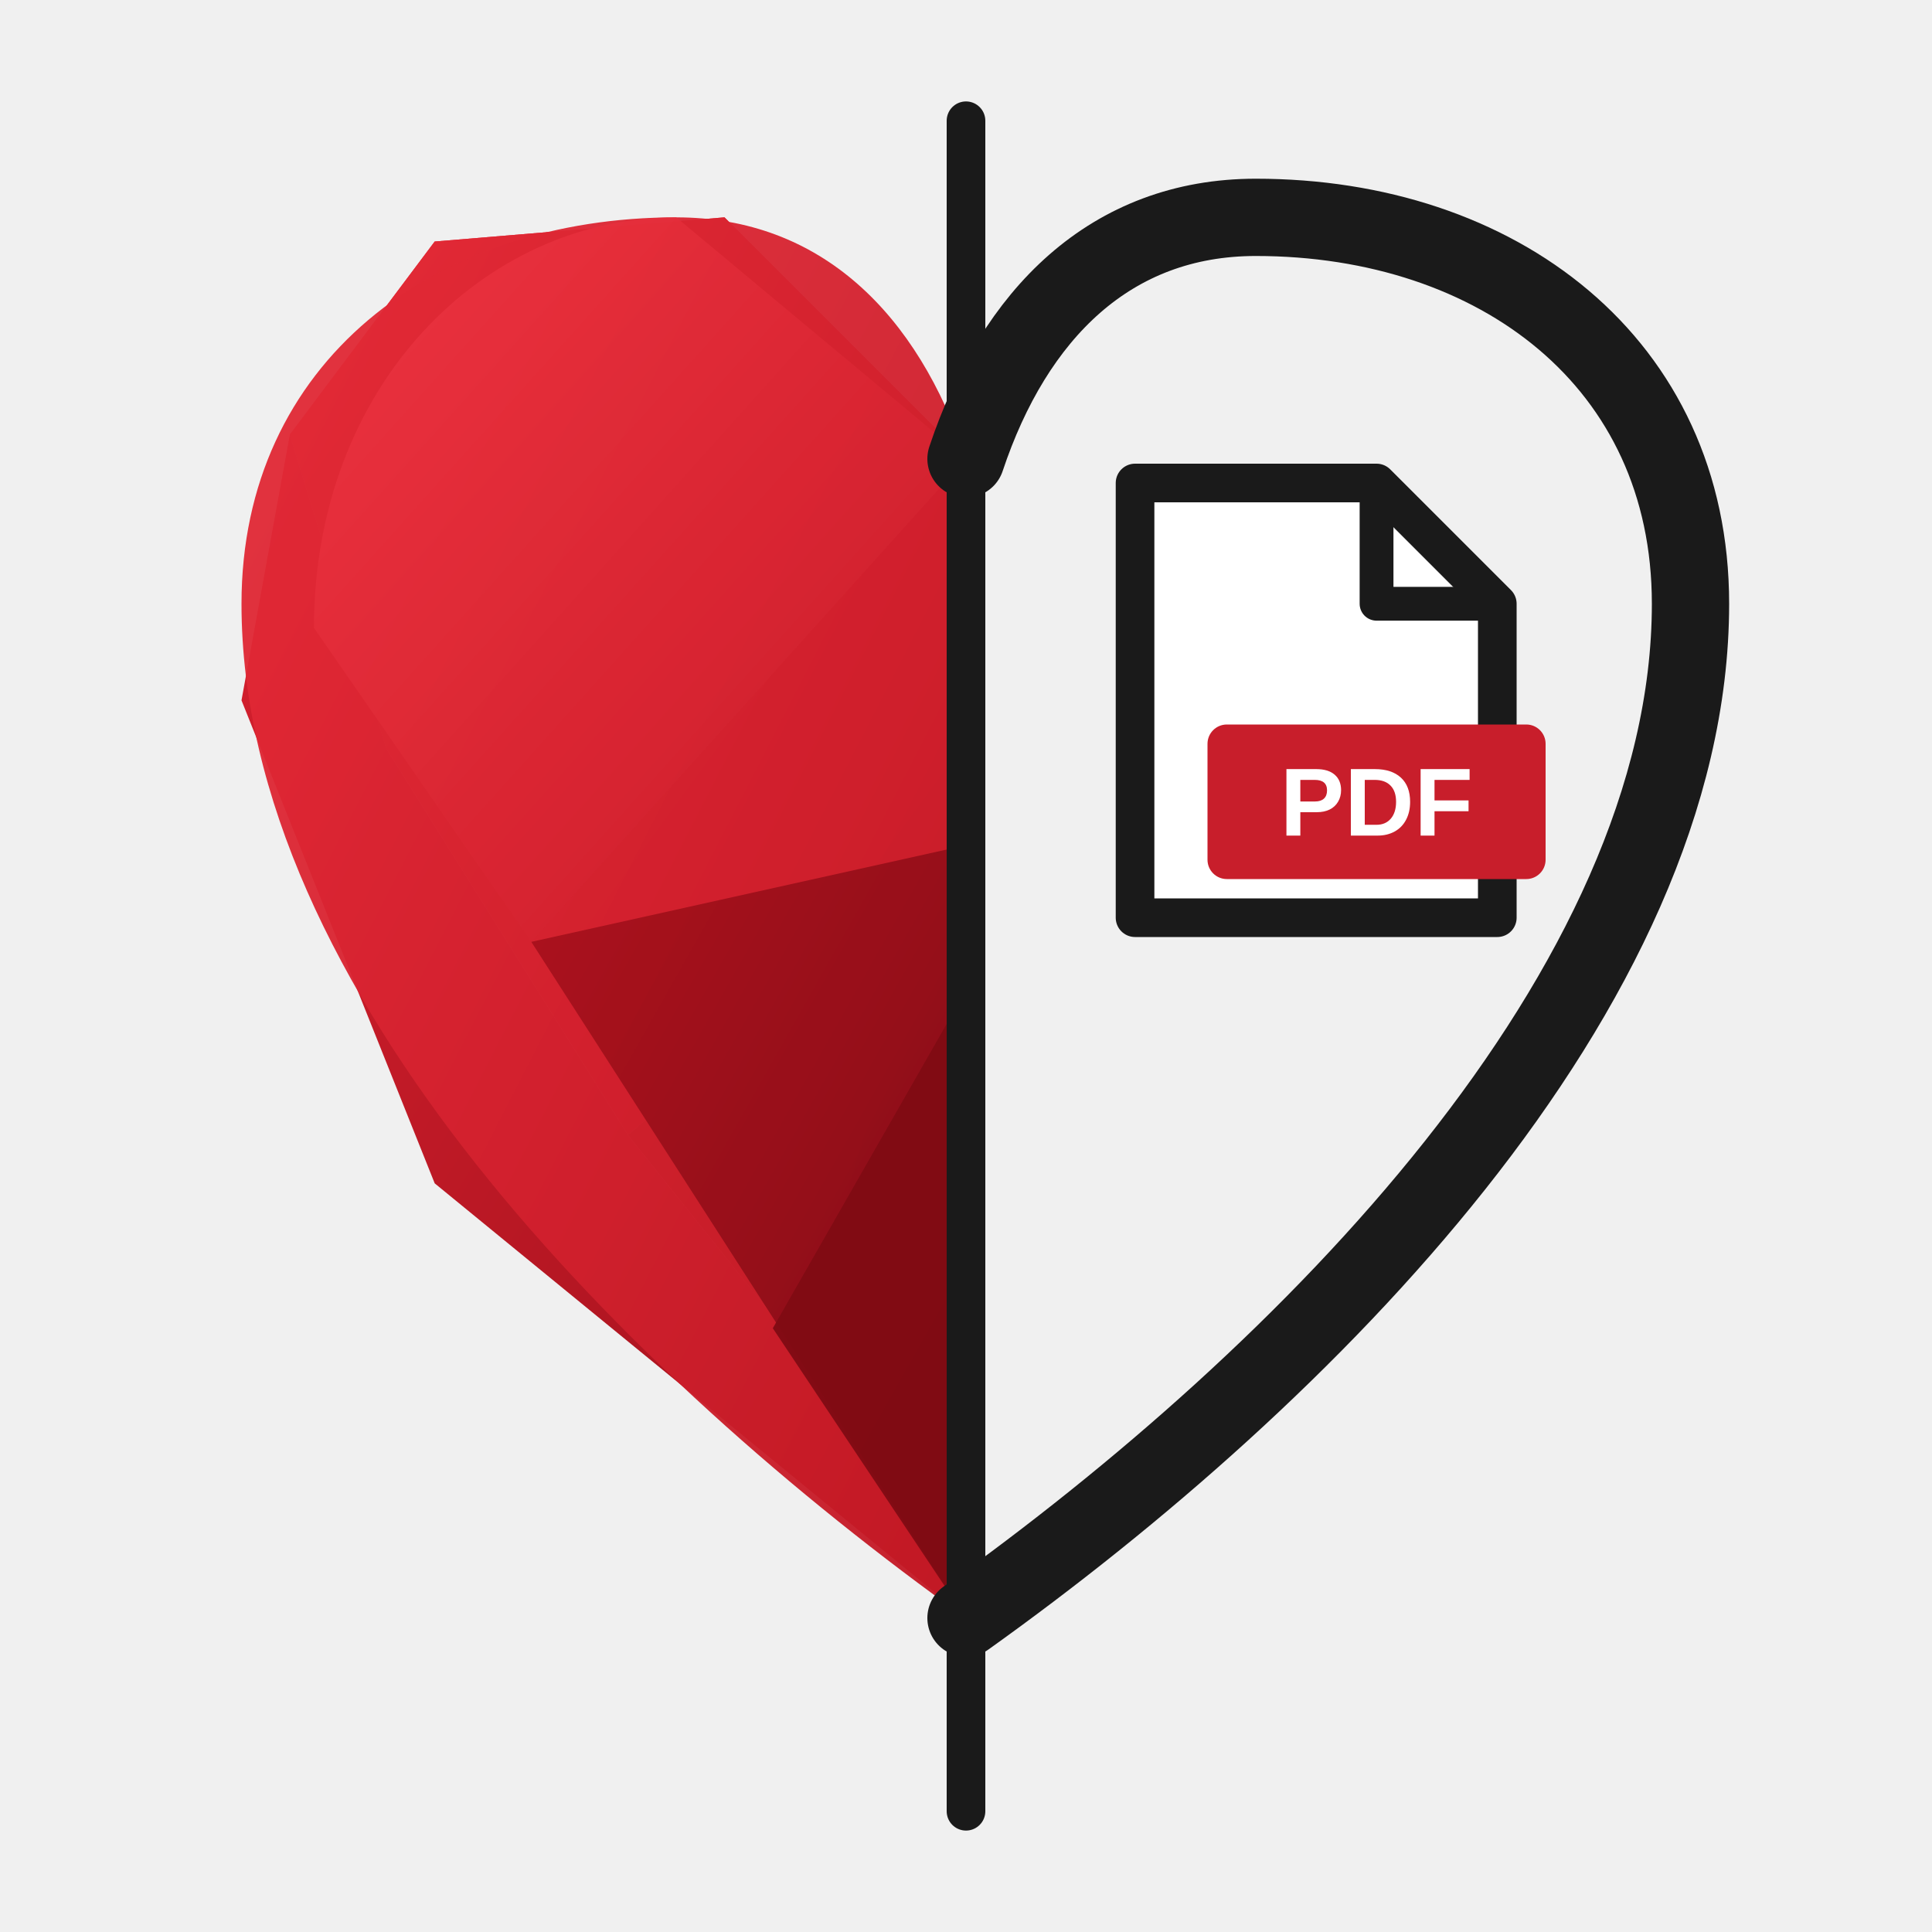
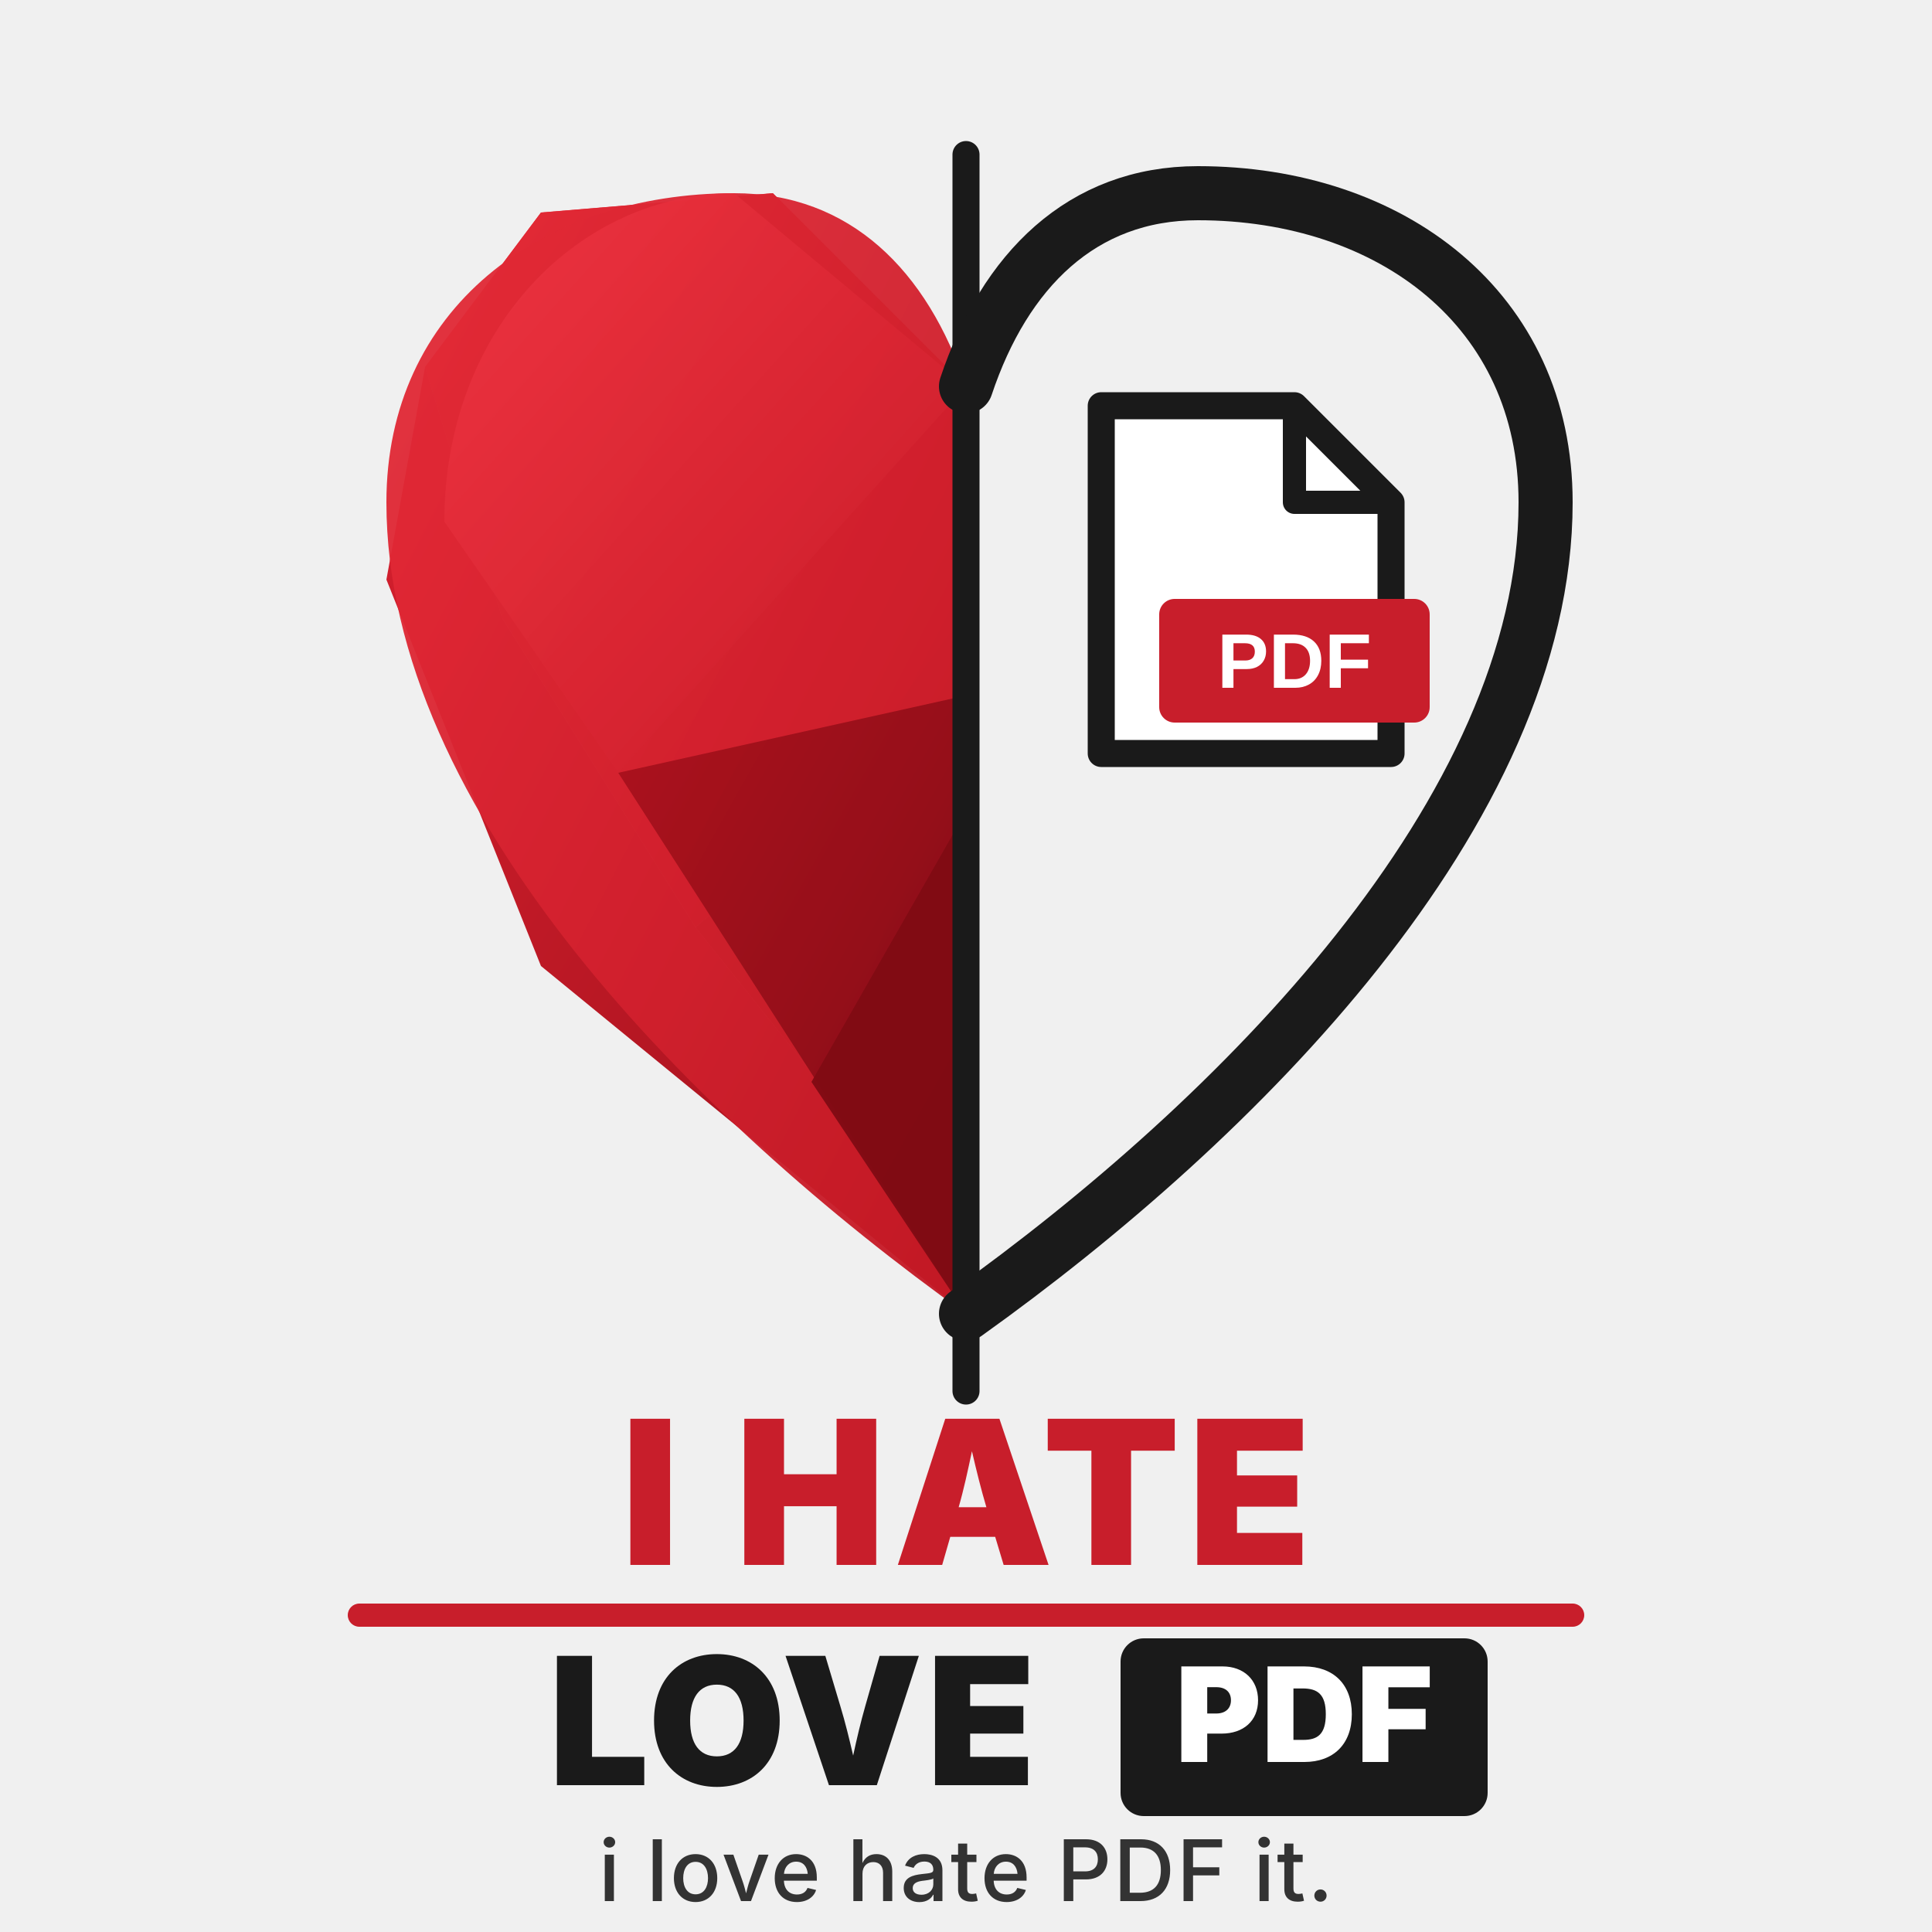
- <svg xmlns="http://www.w3.org/2000/svg" viewBox="0 0 400 400" width="100%" height="100%">
+ <svg xmlns="http://www.w3.org/2000/svg" viewBox="0 0 500 500" width="100%" height="100%">
  <defs>
    <linearGradient id="facet1" x1="0%" y1="0%" x2="100%" y2="100%">
      <stop offset="0%" stop-color="#E52B37" />
      <stop offset="100%" stop-color="#C21825" />
    </linearGradient>
    <linearGradient id="facet2" x1="0%" y1="0%" x2="100%" y2="100%">
      <stop offset="0%" stop-color="#A8101C" />
      <stop offset="100%" stop-color="#7A0A13" />
    </linearGradient>
    <linearGradient id="facet3" x1="0%" y1="0%" x2="100%" y2="100%">
      <stop offset="0%" stop-color="#D6202E" />
      <stop offset="100%" stop-color="#9E101B" />
    </linearGradient>
    <linearGradient id="facet4" x1="0%" y1="0%" x2="100%" y2="100%">
      <stop offset="0%" stop-color="#F03542" />
      <stop offset="100%" stop-color="#C81A27" />
    </linearGradient>
  </defs>
-   <g transform="translate(0, 15)">
+   <g transform="translate(50, 20)">
    <polygon points="200,80 150,30 90,35 60,75 80,140 200,80" fill="url(#facet4)" />
    <polygon points="60,75 90,35 150,30 200,80 200,160 130,220 80,140" fill="url(#facet1)" />
    <polygon points="200,80 200,160 130,220 170,270 200,320 200,160" fill="url(#facet2)" />
    <polygon points="130,220 80,140 60,75 50,130 90,230 200,320 170,270" fill="url(#facet3)" />
    <path d="M 200,320 C 130,270 50,190 50,110 C 50,60 90,30 140,30 C 170,30 190,50 200,80 Z" fill="url(#facet1)" opacity="0.95" />
    <path d="M 200,80 L 140,30 C 100,30 65,65 65,115 L 110,180 Z" fill="url(#facet4)" opacity="0.85" />
    <path d="M 200,320 L 110,180 L 200,160 Z" fill="url(#facet2)" opacity="0.9" />
    <path d="M 200,320 L 160,260 L 200,190 Z" fill="#800A13" opacity="0.95" />
-     <line x1="200" y1="10" x2="200" y2="360" stroke="#1A1A1A" stroke-width="8" stroke-linecap="round" />
-     <path d="M 200,80 C 210,50 230,30 260,30 C 310,30 350,60 350,110 C 350,190 270,270 200,320" fill="none" stroke="#1A1A1A" stroke-width="16" stroke-linecap="round" stroke-linejoin="round" />
+     <line x1="200" y1="20" x2="200" y2="340" stroke="#1A1A1A" stroke-width="7" stroke-linecap="round" />
+     <path d="M 200,80 C 210,50 230,30 260,30 C 310,30 350,60 350,110 C 350,190 270,270 200,320" fill="none" stroke="#1A1A1A" stroke-width="14" stroke-linecap="round" stroke-linejoin="round" />
    <g transform="translate(225, 75)">
-       <path d="M 10,10 L 60,10 L 85,35 L 85,100 L 10,100 Z" fill="#FFFFFF" stroke="#1A1A1A" stroke-width="8" stroke-linejoin="round" />
-       <path d="M 60,10 L 60,35 L 85,35" fill="none" stroke="#1A1A1A" stroke-width="7" stroke-linejoin="round" />
+       <path d="M 10,10 L 60,10 L 85,35 L 85,100 L 10,100 Z" fill="#FFFFFF" stroke="#1A1A1A" stroke-width="7" stroke-linejoin="round" />
+       <path d="M 60,10 L 60,35 L 85,35" fill="none" stroke="#1A1A1A" stroke-width="6" stroke-linejoin="round" />
      <rect x="25" y="60" width="70" height="32" rx="4" fill="#C81E2B" />
      <text x="60" y="83" font-family="'Helvetica Neue', Arial, sans-serif" font-weight="900" font-size="20" fill="#FFFFFF" text-anchor="middle">PDF</text>
    </g>
  </g>
+   <text x="250" y="405" font-family="'Inter', 'Arial Black', sans-serif" font-weight="900" font-size="52" fill="#C81E2B" text-anchor="middle" letter-spacing="2">
+     I HATE
+   </text>
+   <rect x="90" y="415" width="320" height="6" fill="#C81E2B" rx="3" />
+   <g transform="translate(250, 462)">
+     <text x="-45" y="0" font-family="'Inter', 'Arial Black', sans-serif" font-weight="900" font-size="46" fill="#1A1A1A" text-anchor="middle" letter-spacing="1">
+       LOVE
+     </text>
+     <rect x="40" y="-38" width="95" height="46" rx="6" fill="#1A1A1A" />
+     <text x="87.5" y="-6" font-family="'Inter', 'Arial Black', sans-serif" font-weight="900" font-size="34" fill="#FFFFFF" text-anchor="middle">
+       PDF
+     </text>
+   </g>
+   <text x="250" y="492" font-family="'Inter', system-ui, sans-serif" font-weight="500" font-size="22" fill="#333333" text-anchor="middle" letter-spacing="0.5">
+     i love hate PDF it.
+   </text>
</svg>
